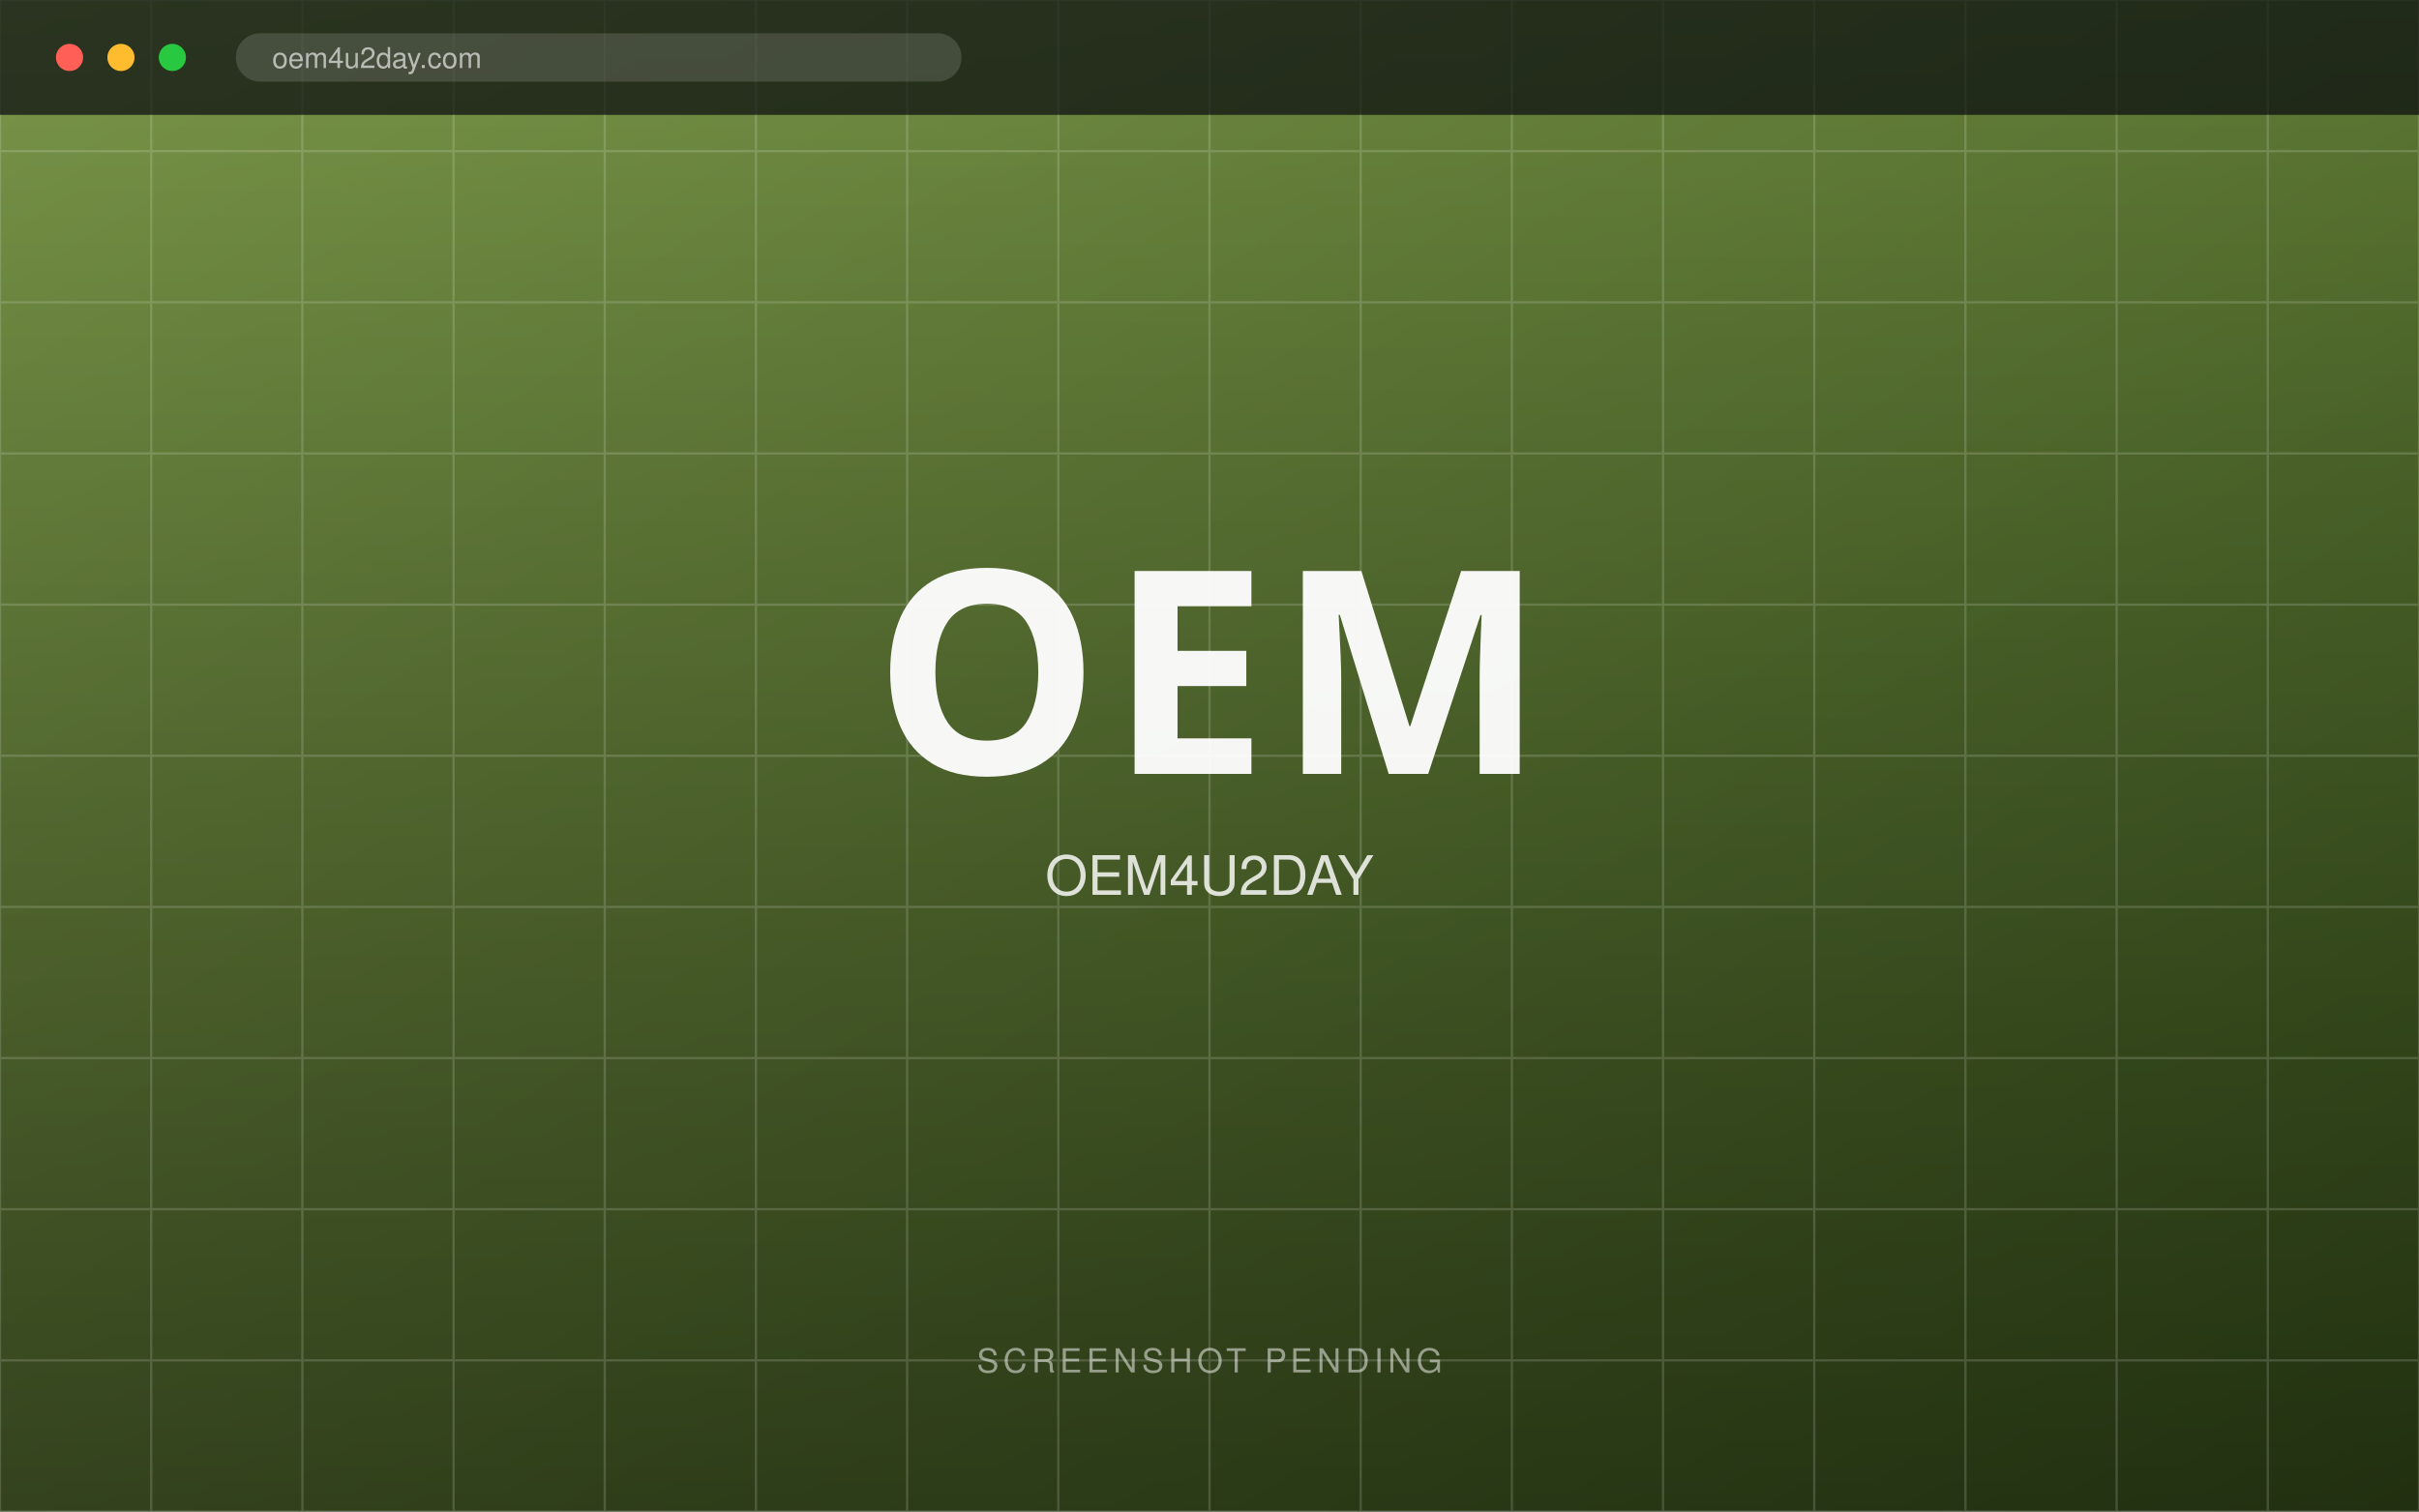
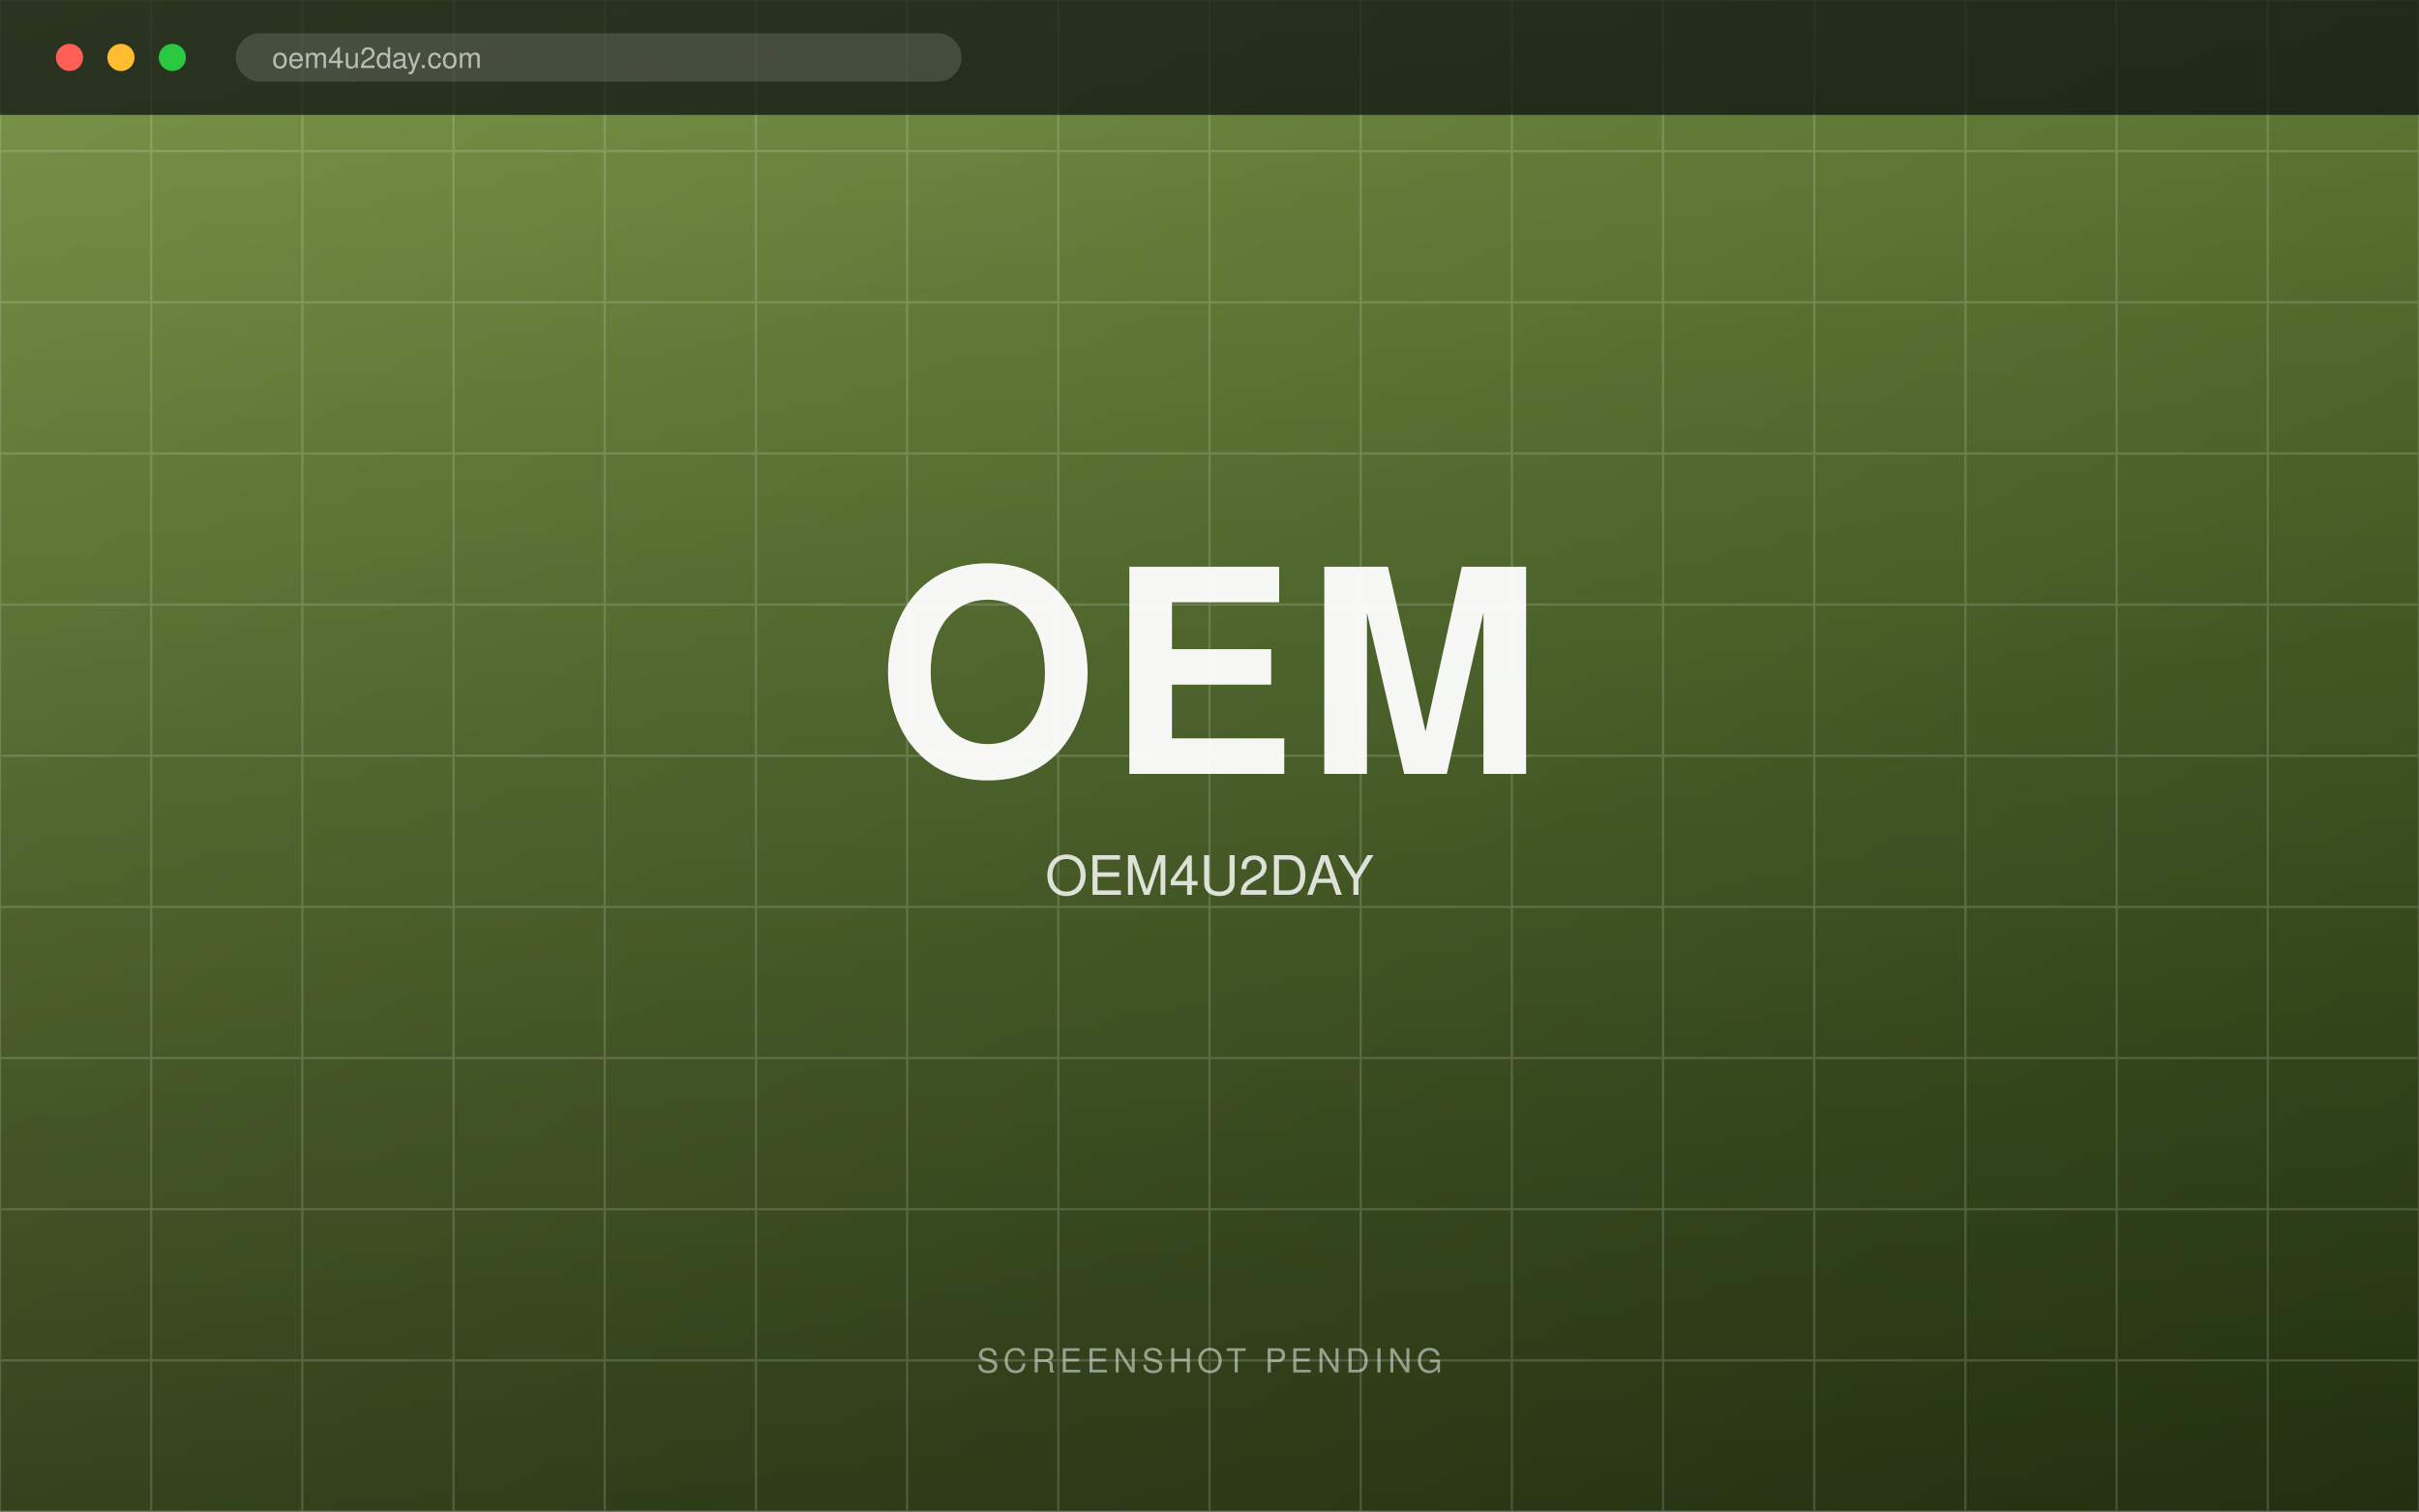
<svg xmlns="http://www.w3.org/2000/svg" viewBox="0 0 1600 1000" width="1600" height="1000" role="img" aria-label="OEM4U2DAY">
  <defs>
    <linearGradient id="g" x1="0" y1="0" x2="1" y2="1">
      <stop offset="0%" stop-color="#8FAE4F" stop-opacity=".85" />
      <stop offset="100%" stop-color="#3E5A1C" stop-opacity=".95" />
    </linearGradient>
    <linearGradient id="v" x1="0" y1="0" x2="0" y2="1">
      <stop offset="0%" stop-color="#000" stop-opacity="0" />
      <stop offset="100%" stop-color="#000" stop-opacity=".45" />
    </linearGradient>
  </defs>
  <rect width="1600" height="1000" fill="#101C2E" />
  <rect x="0" y="0" width="1600" height="1000" fill="url(#g)" />
  <rect x="0" y="0" width="1600" height="1000" fill="url(#v)" />
  <g opacity=".16" stroke="#fff" stroke-width="1.5">
    <line x1="0" y1="0" x2="1600" y2="0" />
    <line x1="0" y1="100" x2="1600" y2="100" />
    <line x1="0" y1="200" x2="1600" y2="200" />
    <line x1="0" y1="300" x2="1600" y2="300" />
    <line x1="0" y1="400" x2="1600" y2="400" />
    <line x1="0" y1="500" x2="1600" y2="500" />
    <line x1="0" y1="600" x2="1600" y2="600" />
    <line x1="0" y1="700" x2="1600" y2="700" />
    <line x1="0" y1="800" x2="1600" y2="800" />
    <line x1="0" y1="900" x2="1600" y2="900" />
    <line x1="0" y1="1000" x2="1600" y2="1000" />
    <line x1="0" y1="0" x2="0" y2="1000" />
    <line x1="100" y1="0" x2="100" y2="1000" />
    <line x1="200" y1="0" x2="200" y2="1000" />
    <line x1="300" y1="0" x2="300" y2="1000" />
    <line x1="400" y1="0" x2="400" y2="1000" />
    <line x1="500" y1="0" x2="500" y2="1000" />
    <line x1="600" y1="0" x2="600" y2="1000" />
    <line x1="700" y1="0" x2="700" y2="1000" />
    <line x1="800" y1="0" x2="800" y2="1000" />
    <line x1="900" y1="0" x2="900" y2="1000" />
    <line x1="1000" y1="0" x2="1000" y2="1000" />
    <line x1="1100" y1="0" x2="1100" y2="1000" />
    <line x1="1200" y1="0" x2="1200" y2="1000" />
    <line x1="1300" y1="0" x2="1300" y2="1000" />
    <line x1="1400" y1="0" x2="1400" y2="1000" />
    <line x1="1500" y1="0" x2="1500" y2="1000" />
    <line x1="1600" y1="0" x2="1600" y2="1000" />
  </g>
  <rect x="0" y="0" width="1600" height="76" fill="#04060C" opacity=".68" />
  <circle cx="46" cy="38" r="9" fill="#FF5F57" />
  <circle cx="80" cy="38" r="9" fill="#FEBC2E" />
  <circle cx="114" cy="38" r="9" fill="#28C840" />
  <rect x="156" y="22" width="480" height="32" rx="16" fill="#fff" opacity=".14" />
-   <text x="180" y="45" font-family="'Chakra Petch',Helvetica,Arial,sans-serif" font-size="19" fill="#fff" opacity=".62">oem4u2day.com</text>
-   <text x="800" y="512" text-anchor="middle" font-family="'Big Shoulders Display',Haettenschweiler,'Arial Narrow',sans-serif" font-size="188" font-weight="700" fill="#fff" opacity=".95" letter-spacing="6">OEM</text>
-   <text x="800" y="592" text-anchor="middle" font-family="'Chakra Petch',Helvetica,Arial,sans-serif" font-size="36" font-weight="500" fill="#fff" opacity=".82">OEM4U2DAY</text>
-   <text x="800" y="908" text-anchor="middle" font-family="'Chakra Petch',Helvetica,Arial,sans-serif" font-size="22" fill="#fff" opacity=".5" letter-spacing="3">SCREENSHOT PENDING</text>
+   <text x="180" y="45" font-family="Archivo,Helvetica,Arial,sans-serif" font-size="19" fill="#fff" opacity=".62">oem4u2day.com</text>
+   <text x="800" y="512" text-anchor="middle" font-family="Archivo,Helvetica,Arial,sans-serif" font-size="188" font-weight="700" fill="#fff" opacity=".95" letter-spacing="6">OEM</text>
+   <text x="800" y="592" text-anchor="middle" font-family="Archivo,Helvetica,Arial,sans-serif" font-size="36" font-weight="500" fill="#fff" opacity=".82">OEM4U2DAY</text>
+   <text x="800" y="908" text-anchor="middle" font-family="Archivo,Helvetica,Arial,sans-serif" font-size="22" fill="#fff" opacity=".5" letter-spacing="3">SCREENSHOT PENDING</text>
</svg>
